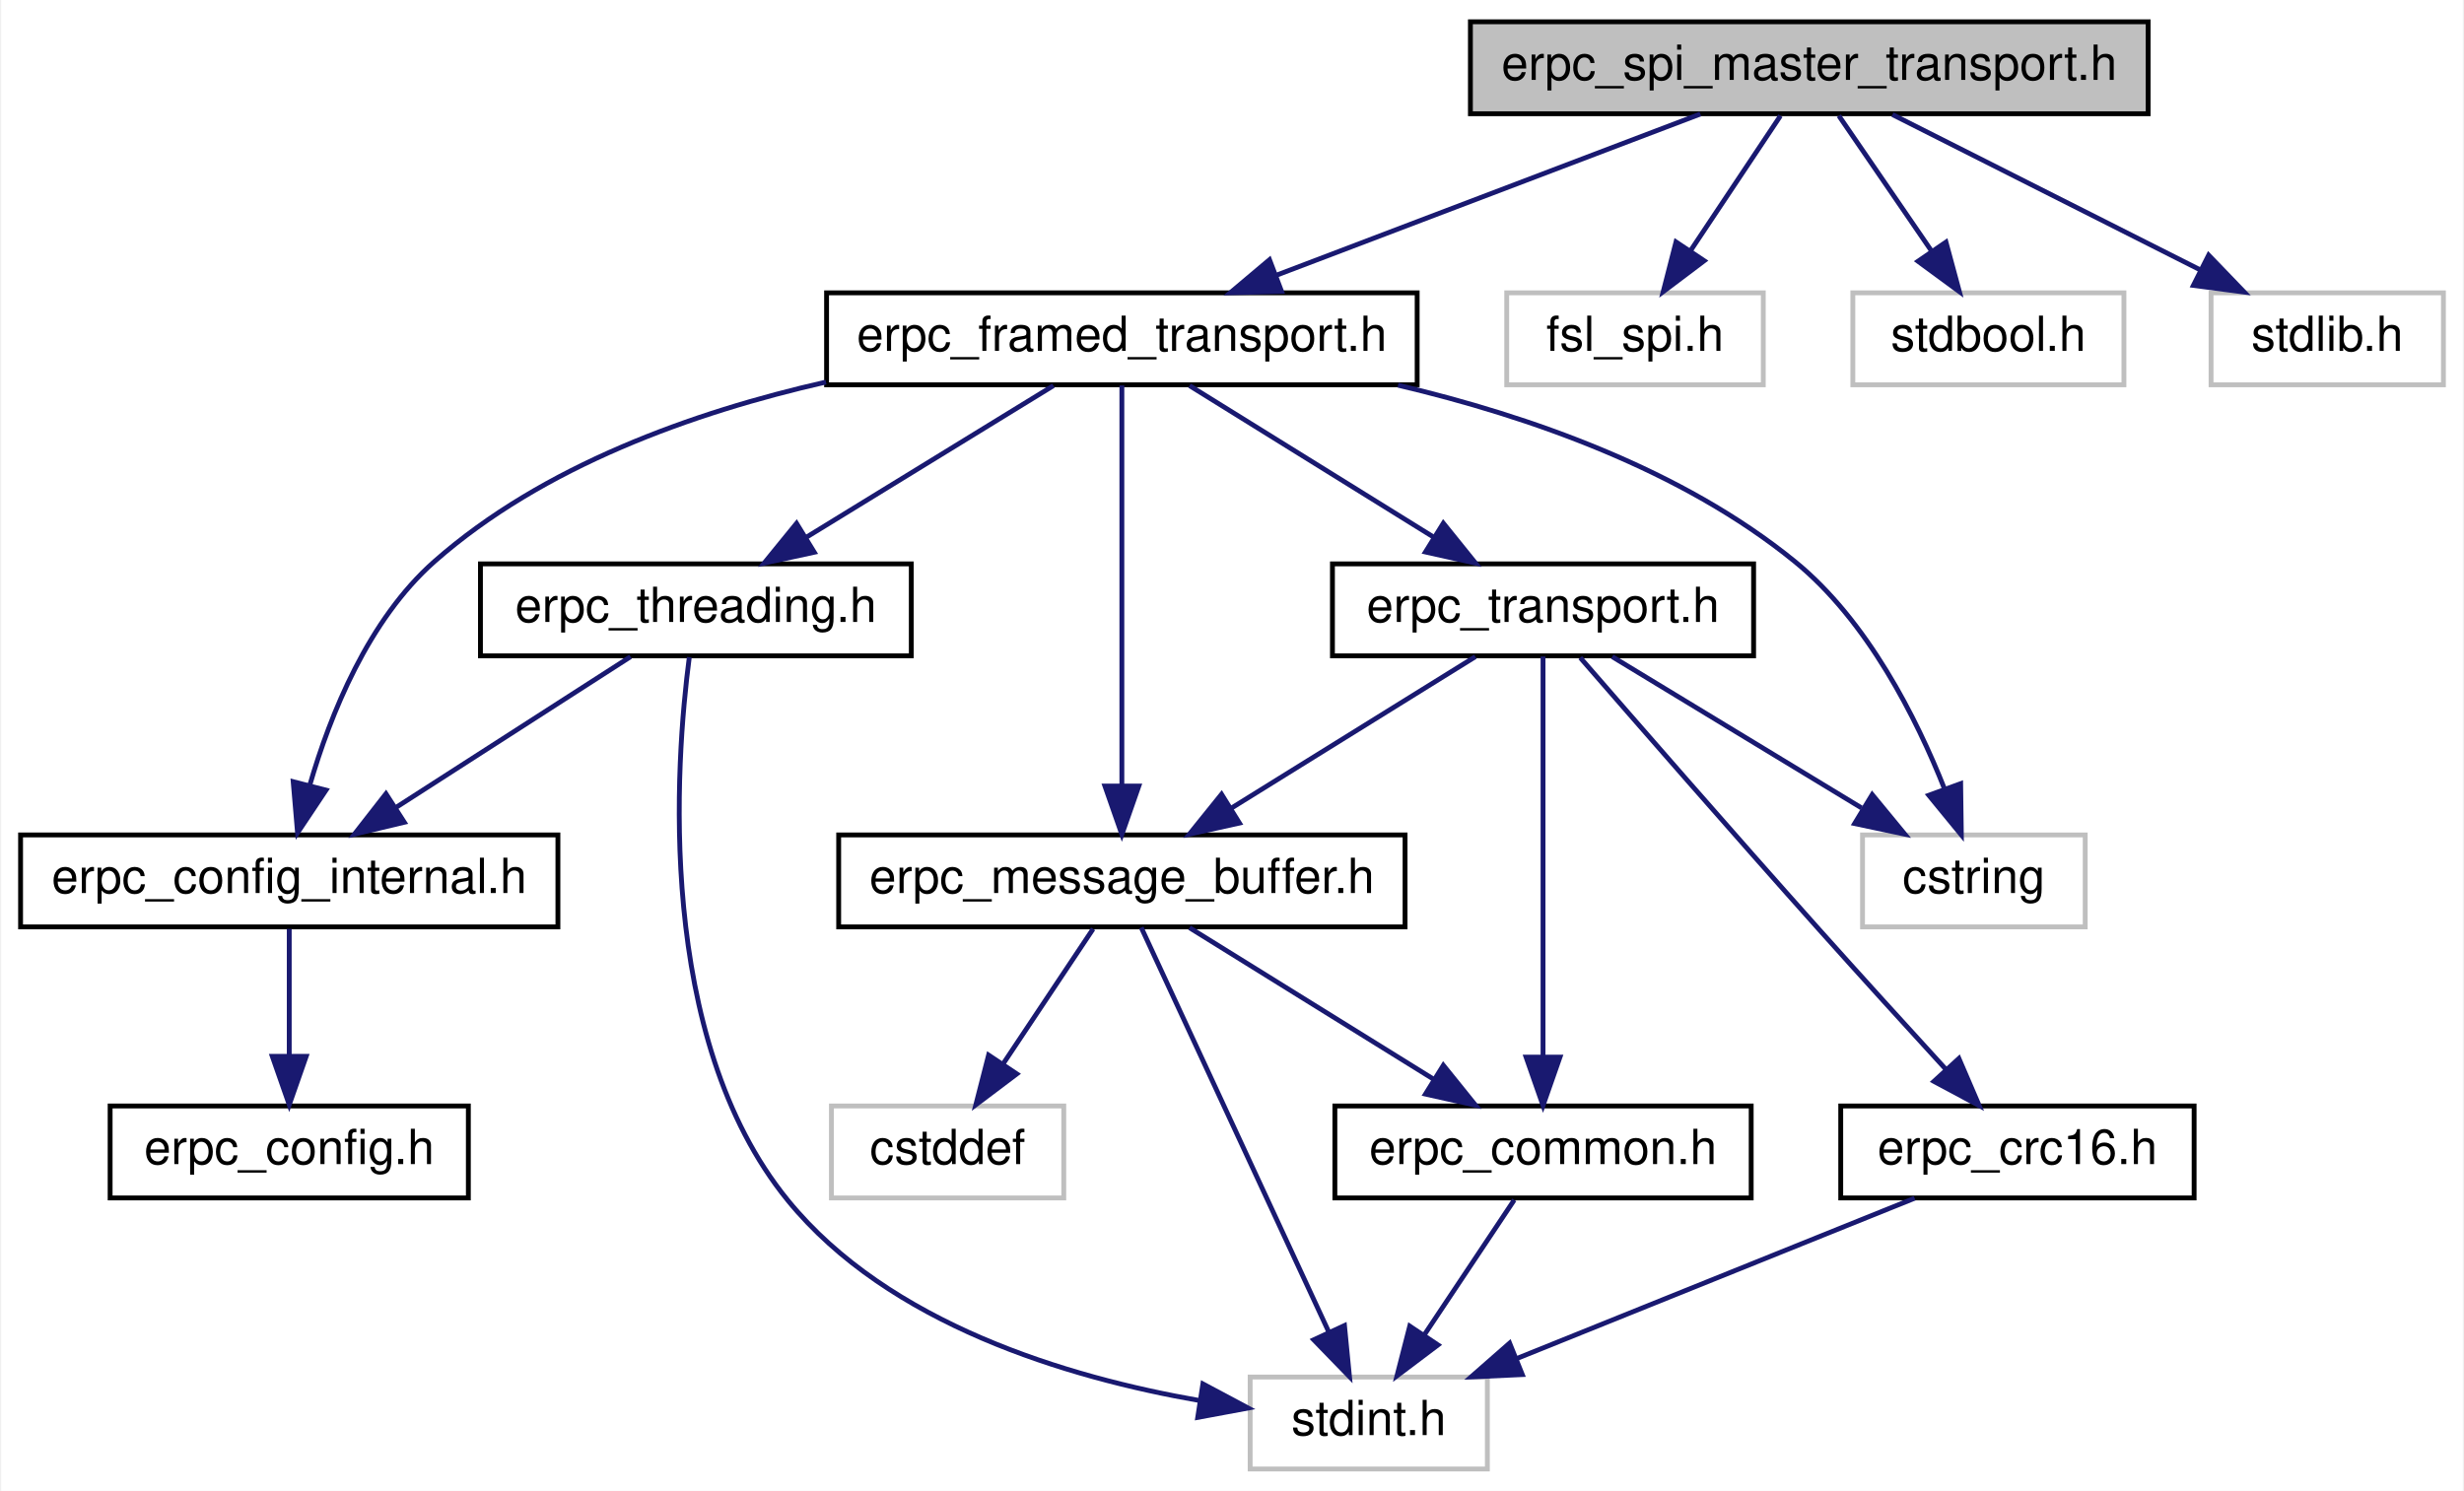
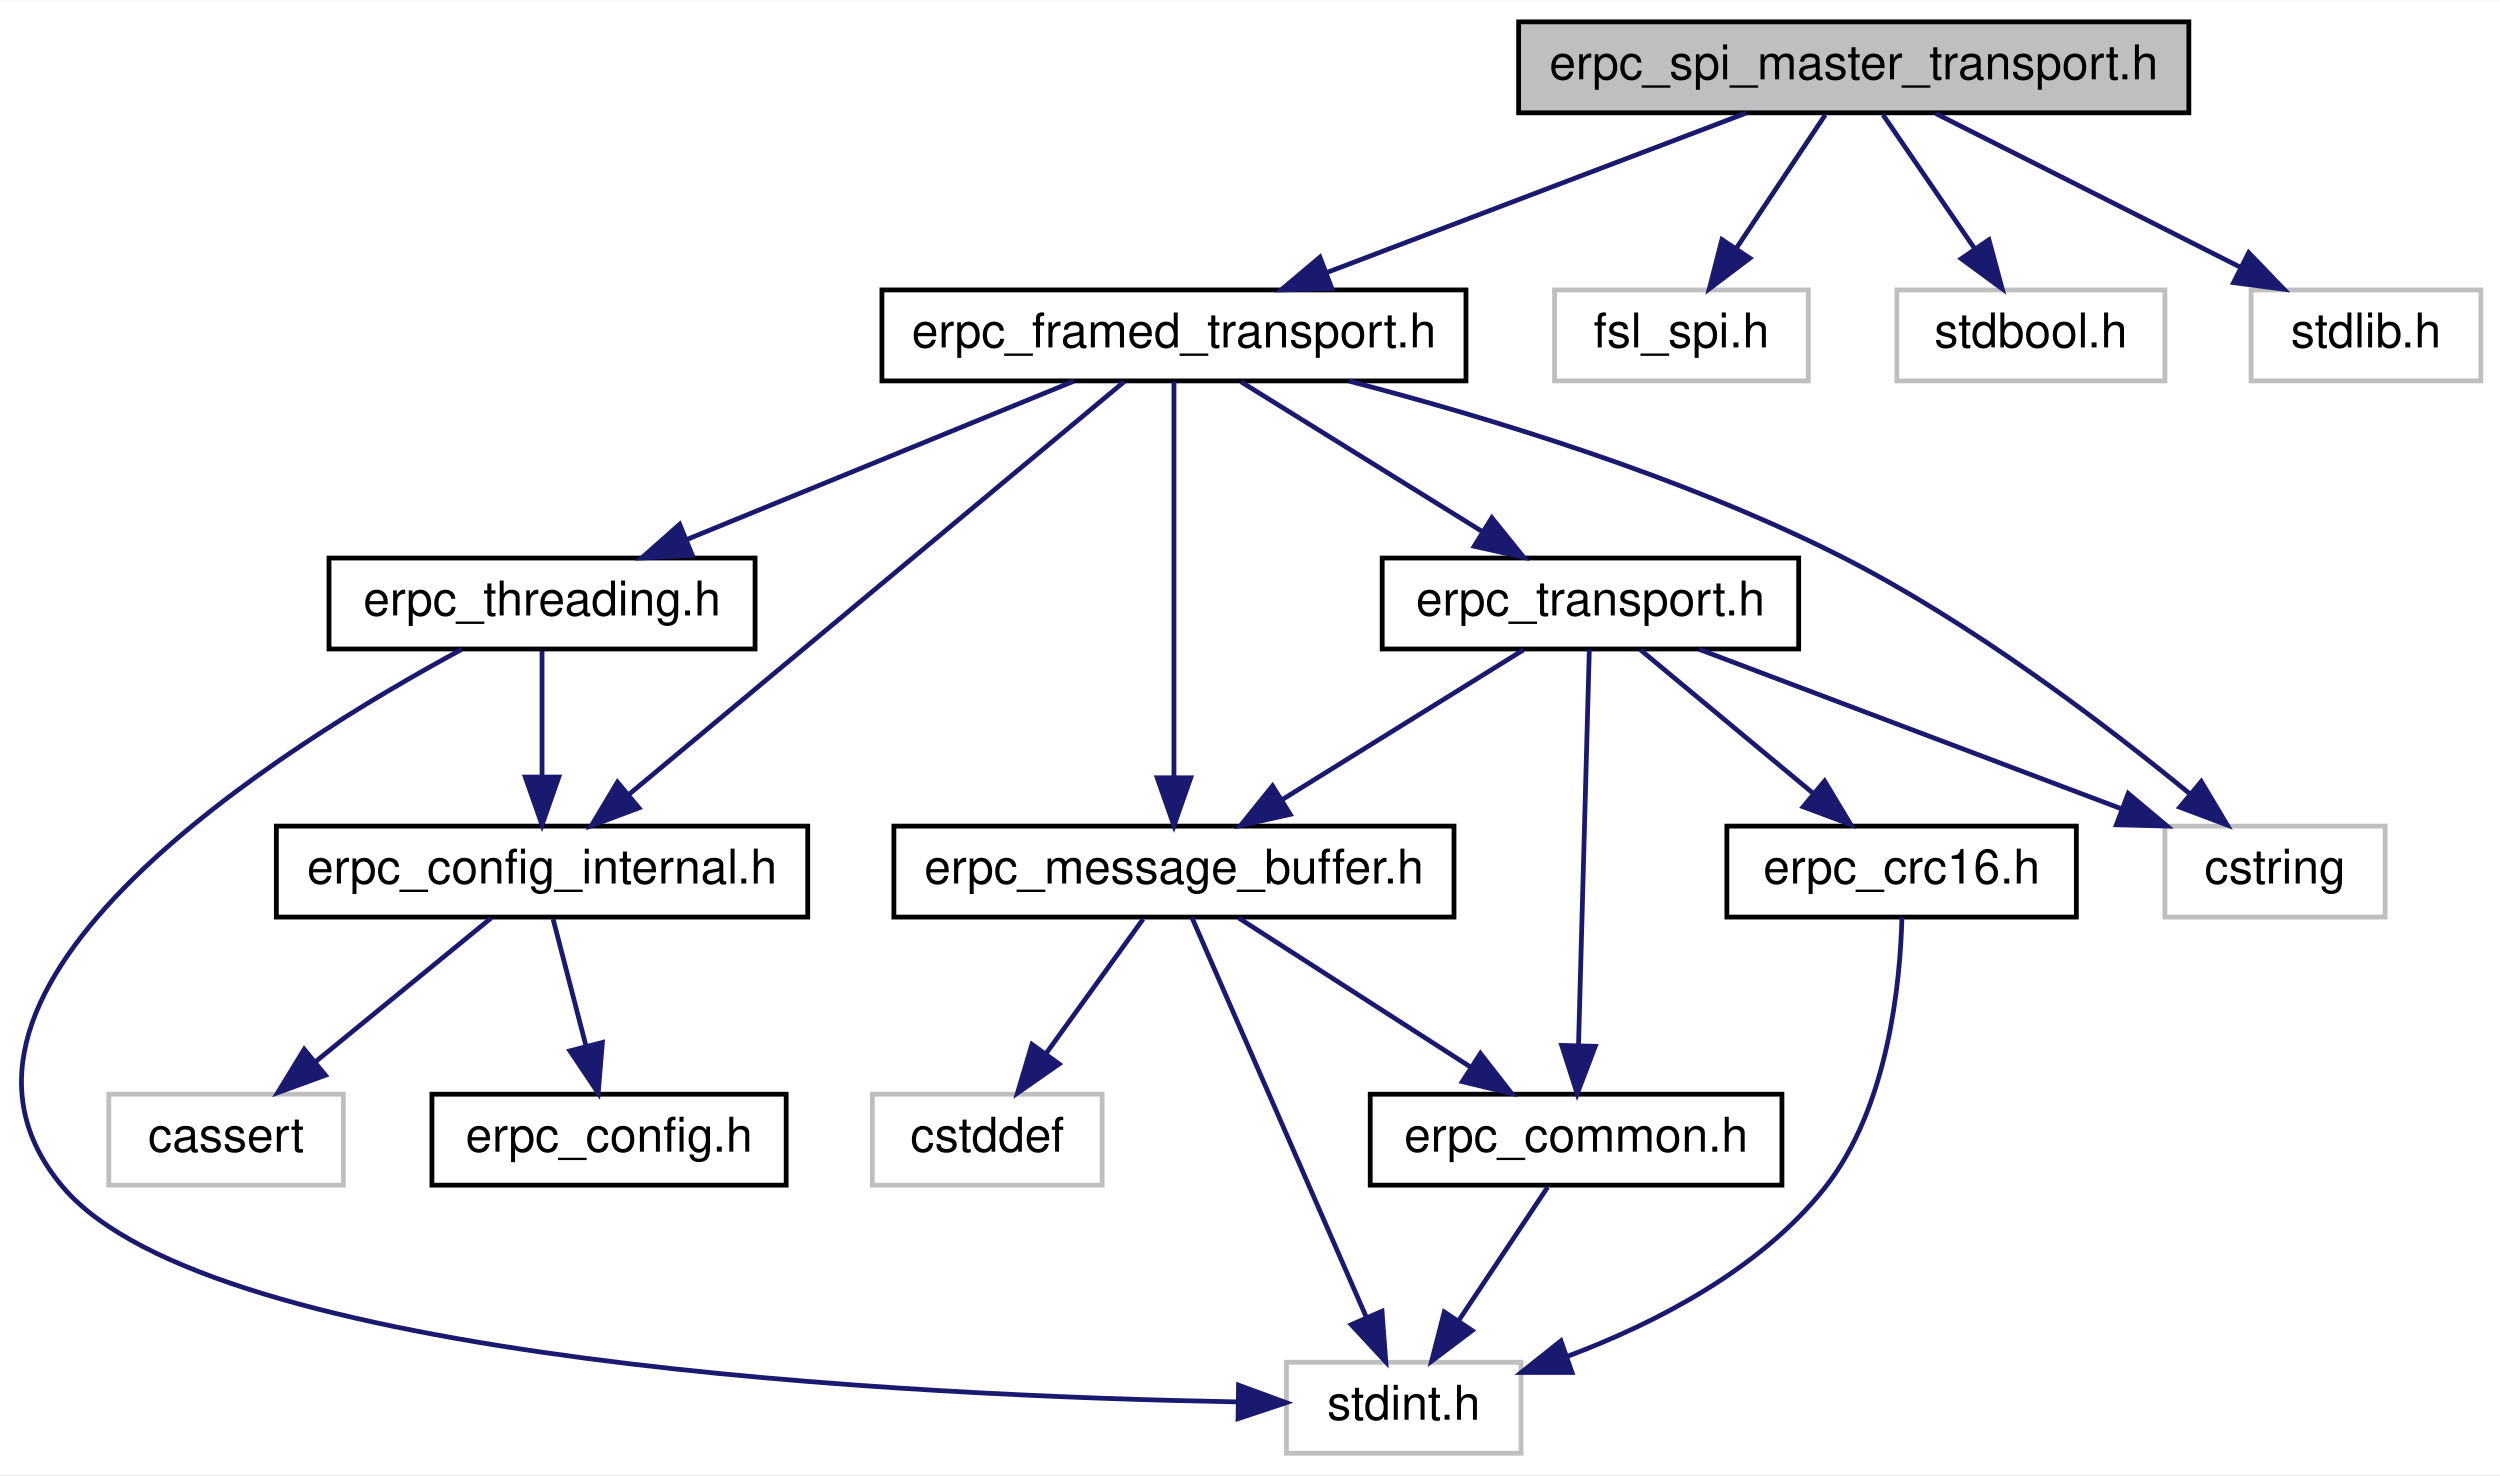
- <svg xmlns="http://www.w3.org/2000/svg" xmlns:xlink="http://www.w3.org/1999/xlink" width="509pt" height="308pt" viewBox="0.00 0.00 508.50 308.00">
+ <svg xmlns="http://www.w3.org/2000/svg" xmlns:xlink="http://www.w3.org/1999/xlink" width="522pt" height="308pt" viewBox="0.00 0.00 522.22 308.00">
  <g id="graph0" class="graph" transform="scale(1 1) rotate(0) translate(4 304)">
-     <polygon fill="white" stroke="none" points="-4,4 -4,-304 504.5,-304 504.5,4 -4,4" />
+     <polygon fill="white" stroke="none" points="-4,4 -4,-304 518.224,-304 518.224,4 -4,4" />
    <g id="node1" class="node">
-       <polygon fill="#bfbfbf" stroke="black" points="299.5,-280.5 299.5,-299.5 439.5,-299.5 439.5,-280.5 299.5,-280.5" />
-       <text text-anchor="middle" x="369.5" y="-287.5" font-family="Helvetica,sans-Serif" font-size="10.00">erpc_spi_master_transport.h</text>
+       <polygon fill="#bfbfbf" stroke="black" points="313.224,-280.5 313.224,-299.5 453.224,-299.5 453.224,-280.5 313.224,-280.5" />
+       <text text-anchor="middle" x="383.224" y="-287.5" font-family="Helvetica,sans-Serif" font-size="10.00">erpc_spi_master_transport.h</text>
    </g>
    <g id="node2" class="node">
      <g id="a_node2">
        <a xlink:href="erpc__framed__transport_8h.html" target="_top" xlink:title="erpc_framed_transport.h">
-           <polygon fill="white" stroke="black" points="166.5,-224.5 166.5,-243.5 288.5,-243.5 288.5,-224.5 166.5,-224.5" />
-           <text text-anchor="middle" x="227.5" y="-231.5" font-family="Helvetica,sans-Serif" font-size="10.00">erpc_framed_transport.h</text>
+           <polygon fill="white" stroke="black" points="180.224,-224.5 180.224,-243.5 302.224,-243.5 302.224,-224.5 180.224,-224.5" />
+           <text text-anchor="middle" x="241.224" y="-231.5" font-family="Helvetica,sans-Serif" font-size="10.00">erpc_framed_transport.h</text>
        </a>
      </g>
    </g>
    <g id="edge1" class="edge">
-       <path fill="none" stroke="midnightblue" d="M347,-280.444C323.423,-271.478 286.178,-257.314 259.536,-247.183" />
-       <polygon fill="midnightblue" stroke="midnightblue" points="260.486,-243.8 249.895,-243.516 257.998,-250.342 260.486,-243.8" />
-     </g>
-     <g id="node13" class="node">
-       <polygon fill="white" stroke="#bfbfbf" points="307,-224.5 307,-243.5 360,-243.5 360,-224.5 307,-224.5" />
-       <text text-anchor="middle" x="333.5" y="-231.5" font-family="Helvetica,sans-Serif" font-size="10.00">fsl_spi.h</text>
-     </g>
-     <g id="edge19" class="edge">
-       <path fill="none" stroke="midnightblue" d="M363.555,-280.083C358.523,-272.534 351.163,-261.495 344.987,-252.23" />
-       <polygon fill="midnightblue" stroke="midnightblue" points="347.793,-250.13 339.334,-243.751 341.969,-254.013 347.793,-250.13" />
+       <path fill="none" stroke="midnightblue" d="M360.724,-280.444C337.147,-271.478 299.902,-257.314 273.26,-247.183" />
+       <polygon fill="midnightblue" stroke="midnightblue" points="274.21,-243.8 263.619,-243.516 271.722,-250.342 274.21,-243.8" />
    </g>
    <g id="node14" class="node">
-       <polygon fill="white" stroke="#bfbfbf" points="378.5,-224.5 378.5,-243.5 434.5,-243.5 434.5,-224.5 378.5,-224.5" />
-       <text text-anchor="middle" x="406.5" y="-231.5" font-family="Helvetica,sans-Serif" font-size="10.00">stdbool.h</text>
+       <polygon fill="white" stroke="#bfbfbf" points="320.724,-224.5 320.724,-243.5 373.724,-243.5 373.724,-224.5 320.724,-224.5" />
+       <text text-anchor="middle" x="347.224" y="-231.5" font-family="Helvetica,sans-Serif" font-size="10.00">fsl_spi.h</text>
    </g>
    <g id="edge20" class="edge">
-       <path fill="none" stroke="midnightblue" d="M375.61,-280.083C380.782,-272.534 388.346,-261.495 394.694,-252.23" />
-       <polygon fill="midnightblue" stroke="midnightblue" points="397.739,-253.979 400.504,-243.751 391.964,-250.022 397.739,-253.979" />
+       <path fill="none" stroke="midnightblue" d="M377.279,-280.083C372.247,-272.534 364.887,-261.495 358.71,-252.23" />
+       <polygon fill="midnightblue" stroke="midnightblue" points="361.517,-250.13 353.058,-243.751 355.693,-254.013 361.517,-250.13" />
    </g>
    <g id="node15" class="node">
-       <polygon fill="white" stroke="#bfbfbf" points="452.5,-224.5 452.5,-243.5 500.5,-243.5 500.5,-224.5 452.5,-224.5" />
-       <text text-anchor="middle" x="476.5" y="-231.5" font-family="Helvetica,sans-Serif" font-size="10.00">stdlib.h</text>
+       <polygon fill="white" stroke="#bfbfbf" points="392.224,-224.5 392.224,-243.5 448.224,-243.5 448.224,-224.5 392.224,-224.5" />
+       <text text-anchor="middle" x="420.224" y="-231.5" font-family="Helvetica,sans-Serif" font-size="10.00">stdbool.h</text>
    </g>
    <g id="edge21" class="edge">
-       <path fill="none" stroke="midnightblue" d="M386.691,-280.324C403.851,-271.664 430.446,-258.242 450.247,-248.249" />
-       <polygon fill="midnightblue" stroke="midnightblue" points="452.001,-251.285 459.351,-243.655 448.847,-245.035 452.001,-251.285" />
+       <path fill="none" stroke="midnightblue" d="M389.334,-280.083C394.506,-272.534 402.07,-261.495 408.418,-252.23" />
+       <polygon fill="midnightblue" stroke="midnightblue" points="411.463,-253.979 414.228,-243.751 405.688,-250.022 411.463,-253.979" />
+     </g>
+     <g id="node16" class="node">
+       <polygon fill="white" stroke="#bfbfbf" points="466.224,-224.5 466.224,-243.5 514.224,-243.5 514.224,-224.5 466.224,-224.5" />
+       <text text-anchor="middle" x="490.224" y="-231.5" font-family="Helvetica,sans-Serif" font-size="10.00">stdlib.h</text>
+     </g>
+     <g id="edge22" class="edge">
+       <path fill="none" stroke="midnightblue" d="M400.415,-280.324C417.575,-271.664 444.17,-258.242 463.971,-248.249" />
+       <polygon fill="midnightblue" stroke="midnightblue" points="465.725,-251.285 473.075,-243.655 462.571,-245.035 465.725,-251.285" />
    </g>
    <g id="node3" class="node">
      <g id="a_node3">
        <a xlink:href="erpc__config__internal_8h_source.html" target="_top" xlink:title="erpc_config_internal.h">
-           <polygon fill="white" stroke="black" points="0,-112.5 0,-131.5 111,-131.5 111,-112.5 0,-112.5" />
-           <text text-anchor="middle" x="55.5" y="-119.5" font-family="Helvetica,sans-Serif" font-size="10.00">erpc_config_internal.h</text>
+           <polygon fill="white" stroke="black" points="53.724,-112.5 53.724,-131.5 164.724,-131.5 164.724,-112.5 53.724,-112.5" />
+           <text text-anchor="middle" x="109.224" y="-119.5" font-family="Helvetica,sans-Serif" font-size="10.00">erpc_config_internal.h</text>
        </a>
      </g>
    </g>
    <g id="edge2" class="edge">
-       <path fill="none" stroke="midnightblue" d="M166.378,-225.066C138.997,-218.844 107.904,-207.755 85.5,-188 71.831,-175.948 63.979,-156.378 59.764,-141.856" />
-       <polygon fill="midnightblue" stroke="midnightblue" points="63.095,-140.756 57.214,-131.944 56.316,-142.5 63.095,-140.756" />
+       <path fill="none" stroke="midnightblue" d="M230.866,-224.368C208.504,-205.733 155.463,-161.532 127.385,-138.134" />
+       <polygon fill="midnightblue" stroke="midnightblue" points="129.457,-135.305 119.534,-131.591 124.975,-140.682 129.457,-135.305" />
    </g>
-     <g id="node5" class="node">
-       <g id="a_node5">
+     <g id="node6" class="node">
+       <g id="a_node6">
        <a xlink:href="erpc__message__buffer_8h.html" target="_top" xlink:title="erpc_message_buffer.h">
-           <polygon fill="white" stroke="black" points="169,-112.5 169,-131.5 286,-131.5 286,-112.5 169,-112.5" />
-           <text text-anchor="middle" x="227.5" y="-119.5" font-family="Helvetica,sans-Serif" font-size="10.00">erpc_message_buffer.h</text>
+           <polygon fill="white" stroke="black" points="182.724,-112.5 182.724,-131.5 299.724,-131.5 299.724,-112.5 182.724,-112.5" />
+           <text text-anchor="middle" x="241.224" y="-119.5" font-family="Helvetica,sans-Serif" font-size="10.00">erpc_message_buffer.h</text>
        </a>
      </g>
    </g>
-     <g id="edge4" class="edge">
-       <path fill="none" stroke="midnightblue" d="M227.5,-224.368C227.5,-206.617 227.5,-165.666 227.5,-141.597" />
-       <polygon fill="midnightblue" stroke="midnightblue" points="231,-141.591 227.5,-131.591 224,-141.591 231,-141.591" />
+     <g id="edge5" class="edge">
+       <path fill="none" stroke="midnightblue" d="M241.224,-224.368C241.224,-206.617 241.224,-165.666 241.224,-141.597" />
+       <polygon fill="midnightblue" stroke="midnightblue" points="244.724,-141.591 241.224,-131.591 237.724,-141.591 244.724,-141.591" />
    </g>
-     <g id="node9" class="node">
-       <g id="a_node9">
+     <g id="node10" class="node">
+       <g id="a_node10">
        <a xlink:href="erpc__transport_8h.html" target="_top" xlink:title="erpc_transport.h">
-           <polygon fill="white" stroke="black" points="271,-168.5 271,-187.5 358,-187.5 358,-168.5 271,-168.5" />
-           <text text-anchor="middle" x="314.5" y="-175.5" font-family="Helvetica,sans-Serif" font-size="10.00">erpc_transport.h</text>
+           <polygon fill="white" stroke="black" points="284.724,-168.5 284.724,-187.5 371.724,-187.5 371.724,-168.5 284.724,-168.5" />
+           <text text-anchor="middle" x="328.224" y="-175.5" font-family="Helvetica,sans-Serif" font-size="10.00">erpc_transport.h</text>
        </a>
      </g>
    </g>
-     <g id="edge9" class="edge">
-       <path fill="none" stroke="midnightblue" d="M241.478,-224.324C255.05,-215.9 275.88,-202.971 291.825,-193.074" />
-       <polygon fill="midnightblue" stroke="midnightblue" points="293.906,-195.902 300.557,-187.655 290.214,-189.954 293.906,-195.902" />
-     </g>
-     <g id="node11" class="node">
-       <polygon fill="white" stroke="#bfbfbf" points="380.5,-112.5 380.5,-131.5 426.5,-131.5 426.5,-112.5 380.5,-112.5" />
-       <text text-anchor="middle" x="403.5" y="-119.5" font-family="Helvetica,sans-Serif" font-size="10.00">cstring</text>
-     </g>
-     <g id="edge15" class="edge">
-       <path fill="none" stroke="midnightblue" d="M284.548,-224.422C311.675,-218.025 343.189,-206.975 366.5,-188 381.573,-175.731 391.668,-155.59 397.454,-140.975" />
-       <polygon fill="midnightblue" stroke="midnightblue" points="400.771,-142.096 400.915,-131.502 394.196,-139.694 400.771,-142.096" />
+     <g id="edge10" class="edge">
+       <path fill="none" stroke="midnightblue" d="M255.202,-224.324C268.774,-215.9 289.604,-202.971 305.549,-193.074" />
+       <polygon fill="midnightblue" stroke="midnightblue" points="307.63,-195.902 314.281,-187.655 303.938,-189.954 307.63,-195.902" />
    </g>
    <g id="node12" class="node">
-       <g id="a_node12">
+       <polygon fill="white" stroke="#bfbfbf" points="448.224,-112.5 448.224,-131.5 494.224,-131.5 494.224,-112.5 448.224,-112.5" />
+       <text text-anchor="middle" x="471.224" y="-119.5" font-family="Helvetica,sans-Serif" font-size="10.00">cstring</text>
+     </g>
+     <g id="edge16" class="edge">
+       <path fill="none" stroke="midnightblue" d="M277.841,-224.444C306.591,-216.955 347.151,-204.662 380.224,-188 407.641,-174.188 435.907,-152.639 453.513,-138.182" />
+       <polygon fill="midnightblue" stroke="midnightblue" points="455.819,-140.816 461.249,-131.719 451.331,-135.444 455.819,-140.816" />
+     </g>
+     <g id="node13" class="node">
+       <g id="a_node13">
        <a xlink:href="erpc__threading_8h.html" target="_top" xlink:title="erpc_threading.h">
-           <polygon fill="white" stroke="black" points="95,-168.5 95,-187.5 184,-187.5 184,-168.5 95,-168.5" />
-           <text text-anchor="middle" x="139.5" y="-175.5" font-family="Helvetica,sans-Serif" font-size="10.00">erpc_threading.h</text>
+           <polygon fill="white" stroke="black" points="64.724,-168.5 64.724,-187.5 153.724,-187.5 153.724,-168.5 64.724,-168.5" />
+           <text text-anchor="middle" x="109.224" y="-175.5" font-family="Helvetica,sans-Serif" font-size="10.00">erpc_threading.h</text>
        </a>
      </g>
    </g>
-     <g id="edge16" class="edge">
-       <path fill="none" stroke="midnightblue" d="M213.361,-224.324C199.634,-215.9 178.564,-202.971 162.436,-193.074" />
-       <polygon fill="midnightblue" stroke="midnightblue" points="163.957,-189.902 153.604,-187.655 160.296,-195.868 163.957,-189.902" />
+     <g id="edge17" class="edge">
+       <path fill="none" stroke="midnightblue" d="M220.308,-224.444C198.488,-215.517 164.074,-201.439 139.332,-191.317" />
+       <polygon fill="midnightblue" stroke="midnightblue" points="140.623,-188.063 130.042,-187.516 137.972,-194.542 140.623,-188.063" />
    </g>
    <g id="node4" class="node">
      <g id="a_node4">
        <a xlink:href="erpc__config_8h.html" target="_top" xlink:title="erpc_config.h">
-           <polygon fill="white" stroke="black" points="18.5,-56.5 18.5,-75.5 92.5,-75.5 92.5,-56.5 18.5,-56.5" />
-           <text text-anchor="middle" x="55.5" y="-63.5" font-family="Helvetica,sans-Serif" font-size="10.00">erpc_config.h</text>
+           <polygon fill="white" stroke="black" points="86.224,-56.5 86.224,-75.5 160.224,-75.5 160.224,-56.5 86.224,-56.5" />
+           <text text-anchor="middle" x="123.224" y="-63.5" font-family="Helvetica,sans-Serif" font-size="10.00">erpc_config.h</text>
        </a>
      </g>
    </g>
    <g id="edge3" class="edge">
-       <path fill="none" stroke="midnightblue" d="M55.5,-112.083C55.5,-105.006 55.5,-94.861 55.5,-85.987" />
-       <polygon fill="midnightblue" stroke="midnightblue" points="59,-85.751 55.5,-75.751 52,-85.751 59,-85.751" />
+       <path fill="none" stroke="midnightblue" d="M111.536,-112.083C113.391,-104.927 116.059,-94.635 118.378,-85.691" />
+       <polygon fill="midnightblue" stroke="midnightblue" points="121.833,-86.309 120.955,-75.751 115.057,-84.553 121.833,-86.309" />
    </g>
-     <g id="node6" class="node">
-       <g id="a_node6">
+     <g id="node5" class="node">
+       <polygon fill="white" stroke="#bfbfbf" points="18.724,-56.5 18.724,-75.5 67.724,-75.5 67.724,-56.5 18.724,-56.5" />
+       <text text-anchor="middle" x="43.224" y="-63.5" font-family="Helvetica,sans-Serif" font-size="10.00">cassert</text>
+     </g>
+     <g id="edge4" class="edge">
+       <path fill="none" stroke="midnightblue" d="M98.62,-112.324C88.768,-104.263 73.873,-92.076 62.009,-82.37" />
+       <polygon fill="midnightblue" stroke="midnightblue" points="63.977,-79.457 54.021,-75.834 59.544,-84.875 63.977,-79.457" />
+     </g>
+     <g id="node7" class="node">
+       <g id="a_node7">
        <a xlink:href="erpc__common_8h_source.html" target="_top" xlink:title="erpc_common.h">
-           <polygon fill="white" stroke="black" points="271.5,-56.5 271.5,-75.5 357.5,-75.5 357.5,-56.5 271.5,-56.5" />
-           <text text-anchor="middle" x="314.5" y="-63.5" font-family="Helvetica,sans-Serif" font-size="10.00">erpc_common.h</text>
+           <polygon fill="white" stroke="black" points="282.224,-56.5 282.224,-75.5 368.224,-75.5 368.224,-56.5 282.224,-56.5" />
+           <text text-anchor="middle" x="325.224" y="-63.5" font-family="Helvetica,sans-Serif" font-size="10.00">erpc_common.h</text>
        </a>
      </g>
    </g>
-     <g id="edge5" class="edge">
-       <path fill="none" stroke="midnightblue" d="M241.478,-112.324C255.05,-103.9 275.88,-90.971 291.825,-81.074" />
-       <polygon fill="midnightblue" stroke="midnightblue" points="293.906,-83.902 300.557,-75.654 290.214,-77.954 293.906,-83.902" />
+     <g id="edge6" class="edge">
+       <path fill="none" stroke="midnightblue" d="M254.72,-112.324C267.824,-103.9 287.936,-90.971 303.331,-81.074" />
+       <polygon fill="midnightblue" stroke="midnightblue" points="305.242,-84.006 311.761,-75.654 301.457,-78.118 305.242,-84.006" />
    </g>
-     <g id="node7" class="node">
-       <polygon fill="white" stroke="#bfbfbf" points="254,-0.5 254,-19.5 303,-19.5 303,-0.5 254,-0.5" />
-       <text text-anchor="middle" x="278.5" y="-7.5" font-family="Helvetica,sans-Serif" font-size="10.00">stdint.h</text>
+     <g id="node8" class="node">
+       <polygon fill="white" stroke="#bfbfbf" points="264.724,-0.5 264.724,-19.5 313.724,-19.5 313.724,-0.5 264.724,-0.5" />
+       <text text-anchor="middle" x="289.224" y="-7.5" font-family="Helvetica,sans-Serif" font-size="10.00">stdint.h</text>
+     </g>
+     <g id="edge9" class="edge">
+       <path fill="none" stroke="midnightblue" d="M244.99,-112.368C252.807,-94.456 270.93,-52.923 281.392,-28.948" />
+       <polygon fill="midnightblue" stroke="midnightblue" points="284.683,-30.157 285.475,-19.591 278.268,-27.357 284.683,-30.157" />
+     </g>
+     <g id="node9" class="node">
+       <polygon fill="white" stroke="#bfbfbf" points="178.224,-56.5 178.224,-75.5 226.224,-75.5 226.224,-56.5 178.224,-56.5" />
+       <text text-anchor="middle" x="202.224" y="-63.5" font-family="Helvetica,sans-Serif" font-size="10.00">cstddef</text>
    </g>
    <g id="edge8" class="edge">
-       <path fill="none" stroke="midnightblue" d="M231.502,-112.368C239.807,-94.456 259.063,-52.923 270.179,-28.948" />
-       <polygon fill="midnightblue" stroke="midnightblue" points="273.486,-30.136 274.517,-19.591 267.135,-27.192 273.486,-30.136" />
-     </g>
-     <g id="node8" class="node">
-       <polygon fill="white" stroke="#bfbfbf" points="167.5,-56.5 167.5,-75.5 215.5,-75.5 215.5,-56.5 167.5,-56.5" />
-       <text text-anchor="middle" x="191.5" y="-63.5" font-family="Helvetica,sans-Serif" font-size="10.00">cstddef</text>
+       <path fill="none" stroke="midnightblue" d="M234.784,-112.083C229.275,-104.455 221.193,-93.264 214.459,-83.941" />
+       <polygon fill="midnightblue" stroke="midnightblue" points="217.237,-81.809 208.544,-75.751 211.562,-85.907 217.237,-81.809" />
    </g>
    <g id="edge7" class="edge">
-       <path fill="none" stroke="midnightblue" d="M221.555,-112.083C216.523,-104.534 209.163,-93.495 202.987,-84.23" />
-       <polygon fill="midnightblue" stroke="midnightblue" points="205.793,-82.13 197.334,-75.751 199.969,-86.013 205.793,-82.13" />
+       <path fill="none" stroke="midnightblue" d="M319.279,-56.083C314.247,-48.534 306.887,-37.495 300.71,-28.23" />
+       <polygon fill="midnightblue" stroke="midnightblue" points="303.517,-26.13 295.058,-19.751 297.693,-30.013 303.517,-26.13" />
    </g>
-     <g id="edge6" class="edge">
-       <path fill="none" stroke="midnightblue" d="M308.555,-56.083C303.523,-48.534 296.163,-37.495 289.987,-28.23" />
-       <polygon fill="midnightblue" stroke="midnightblue" points="292.793,-26.13 284.334,-19.751 286.969,-30.013 292.793,-26.13" />
+     <g id="edge14" class="edge">
+       <path fill="none" stroke="midnightblue" d="M314.246,-168.324C300.674,-159.9 279.844,-146.971 263.899,-137.074" />
+       <polygon fill="midnightblue" stroke="midnightblue" points="265.51,-133.954 255.167,-131.655 261.818,-139.902 265.51,-133.954" />
    </g>
-     <g id="edge13" class="edge">
-       <path fill="none" stroke="midnightblue" d="M300.522,-168.324C286.95,-159.9 266.12,-146.971 250.175,-137.074" />
-       <polygon fill="midnightblue" stroke="midnightblue" points="251.786,-133.954 241.443,-131.655 248.094,-139.902 251.786,-133.954" />
+     <g id="edge11" class="edge">
+       <path fill="none" stroke="midnightblue" d="M327.989,-168.368C327.504,-150.617 326.388,-109.666 325.731,-85.597" />
+       <polygon fill="midnightblue" stroke="midnightblue" points="329.23,-85.492 325.458,-75.591 322.232,-85.683 329.23,-85.492" />
    </g>
-     <g id="edge10" class="edge">
-       <path fill="none" stroke="midnightblue" d="M314.5,-168.368C314.5,-150.617 314.5,-109.666 314.5,-85.597" />
-       <polygon fill="midnightblue" stroke="midnightblue" points="318,-85.591 314.5,-75.591 311,-85.591 318,-85.591" />
-     </g>
-     <g id="node10" class="node">
-       <g id="a_node10">
+     <g id="node11" class="node">
+       <g id="a_node11">
        <a xlink:href="erpc__crc16_8h.html" target="_top" xlink:title="erpc_crc16.h">
-           <polygon fill="white" stroke="black" points="376,-56.5 376,-75.5 449,-75.5 449,-56.5 376,-56.5" />
-           <text text-anchor="middle" x="412.5" y="-63.5" font-family="Helvetica,sans-Serif" font-size="10.00">erpc_crc16.h</text>
+           <polygon fill="white" stroke="black" points="356.724,-112.5 356.724,-131.5 429.724,-131.5 429.724,-112.5 356.724,-112.5" />
+           <text text-anchor="middle" x="393.224" y="-119.5" font-family="Helvetica,sans-Serif" font-size="10.00">erpc_crc16.h</text>
        </a>
      </g>
    </g>
-     <g id="edge11" class="edge">
-       <path fill="none" stroke="midnightblue" d="M322.191,-168.122C333.093,-155.563 353.695,-131.919 371.5,-112 380.147,-102.326 389.929,-91.582 397.77,-83.019" />
-       <polygon fill="midnightblue" stroke="midnightblue" points="400.41,-85.318 404.591,-75.583 395.252,-80.586 400.41,-85.318" />
+     <g id="edge12" class="edge">
+       <path fill="none" stroke="midnightblue" d="M338.667,-168.324C348.37,-160.263 363.039,-148.077 374.724,-138.369" />
+       <polygon fill="midnightblue" stroke="midnightblue" points="377.135,-140.916 382.591,-131.834 372.662,-135.532 377.135,-140.916" />
    </g>
-     <g id="edge14" class="edge">
-       <path fill="none" stroke="midnightblue" d="M328.799,-168.324C342.683,-159.9 363.992,-146.971 380.304,-137.074" />
-       <polygon fill="midnightblue" stroke="midnightblue" points="382.502,-139.834 389.236,-131.655 378.871,-133.85 382.502,-139.834" />
+     <g id="edge15" class="edge">
+       <path fill="none" stroke="midnightblue" d="M350.883,-168.444C374.626,-159.478 412.133,-145.314 438.962,-135.183" />
+       <polygon fill="midnightblue" stroke="midnightblue" points="440.552,-138.324 448.671,-131.516 438.08,-131.775 440.552,-138.324" />
    </g>
-     <g id="edge12" class="edge">
-       <path fill="none" stroke="midnightblue" d="M391.267,-56.444C369.116,-47.517 334.181,-33.439 309.064,-23.317" />
-       <polygon fill="midnightblue" stroke="midnightblue" points="310.217,-20.008 299.633,-19.516 307.6,-26.501 310.217,-20.008" />
-     </g>
-     <g id="edge17" class="edge">
-       <path fill="none" stroke="midnightblue" d="M126.004,-168.324C112.9,-159.9 92.788,-146.971 77.393,-137.074" />
-       <polygon fill="midnightblue" stroke="midnightblue" points="79.267,-134.118 68.963,-131.655 75.482,-140.006 79.267,-134.118" />
+     <g id="edge13" class="edge">
+       <path fill="none" stroke="midnightblue" d="M393.289,-112.446C392.956,-99.009 390.498,-72.765 377.224,-56 363.68,-38.895 341.882,-27.68 323.369,-20.724" />
+       <polygon fill="midnightblue" stroke="midnightblue" points="324.369,-17.366 313.774,-17.377 322.063,-23.976 324.369,-17.366" />
    </g>
    <g id="edge18" class="edge">
-       <path fill="none" stroke="midnightblue" d="M138.141,-168.213C135.3,-146.496 131.092,-89.624 158.5,-56 179.317,-30.461 216.203,-19.411 243.602,-14.633" />
-       <polygon fill="midnightblue" stroke="midnightblue" points="244.237,-18.077 253.586,-13.092 243.169,-11.159 244.237,-18.077" />
+       <path fill="none" stroke="midnightblue" d="M109.224,-168.083C109.224,-161.006 109.224,-150.861 109.224,-141.986" />
+       <polygon fill="midnightblue" stroke="midnightblue" points="112.724,-141.751 109.224,-131.751 105.724,-141.751 112.724,-141.751" />
+     </g>
+     <g id="edge19" class="edge">
+       <path fill="none" stroke="midnightblue" d="M92.44,-168.418C55.605,-148.508 -26.304,-97.694 9.224,-56 40.369,-19.45 186.619,-12.473 254.477,-11.223" />
+       <polygon fill="midnightblue" stroke="midnightblue" points="254.72,-14.719 264.666,-11.067 254.613,-7.72 254.72,-14.719" />
    </g>
  </g>
</svg>
